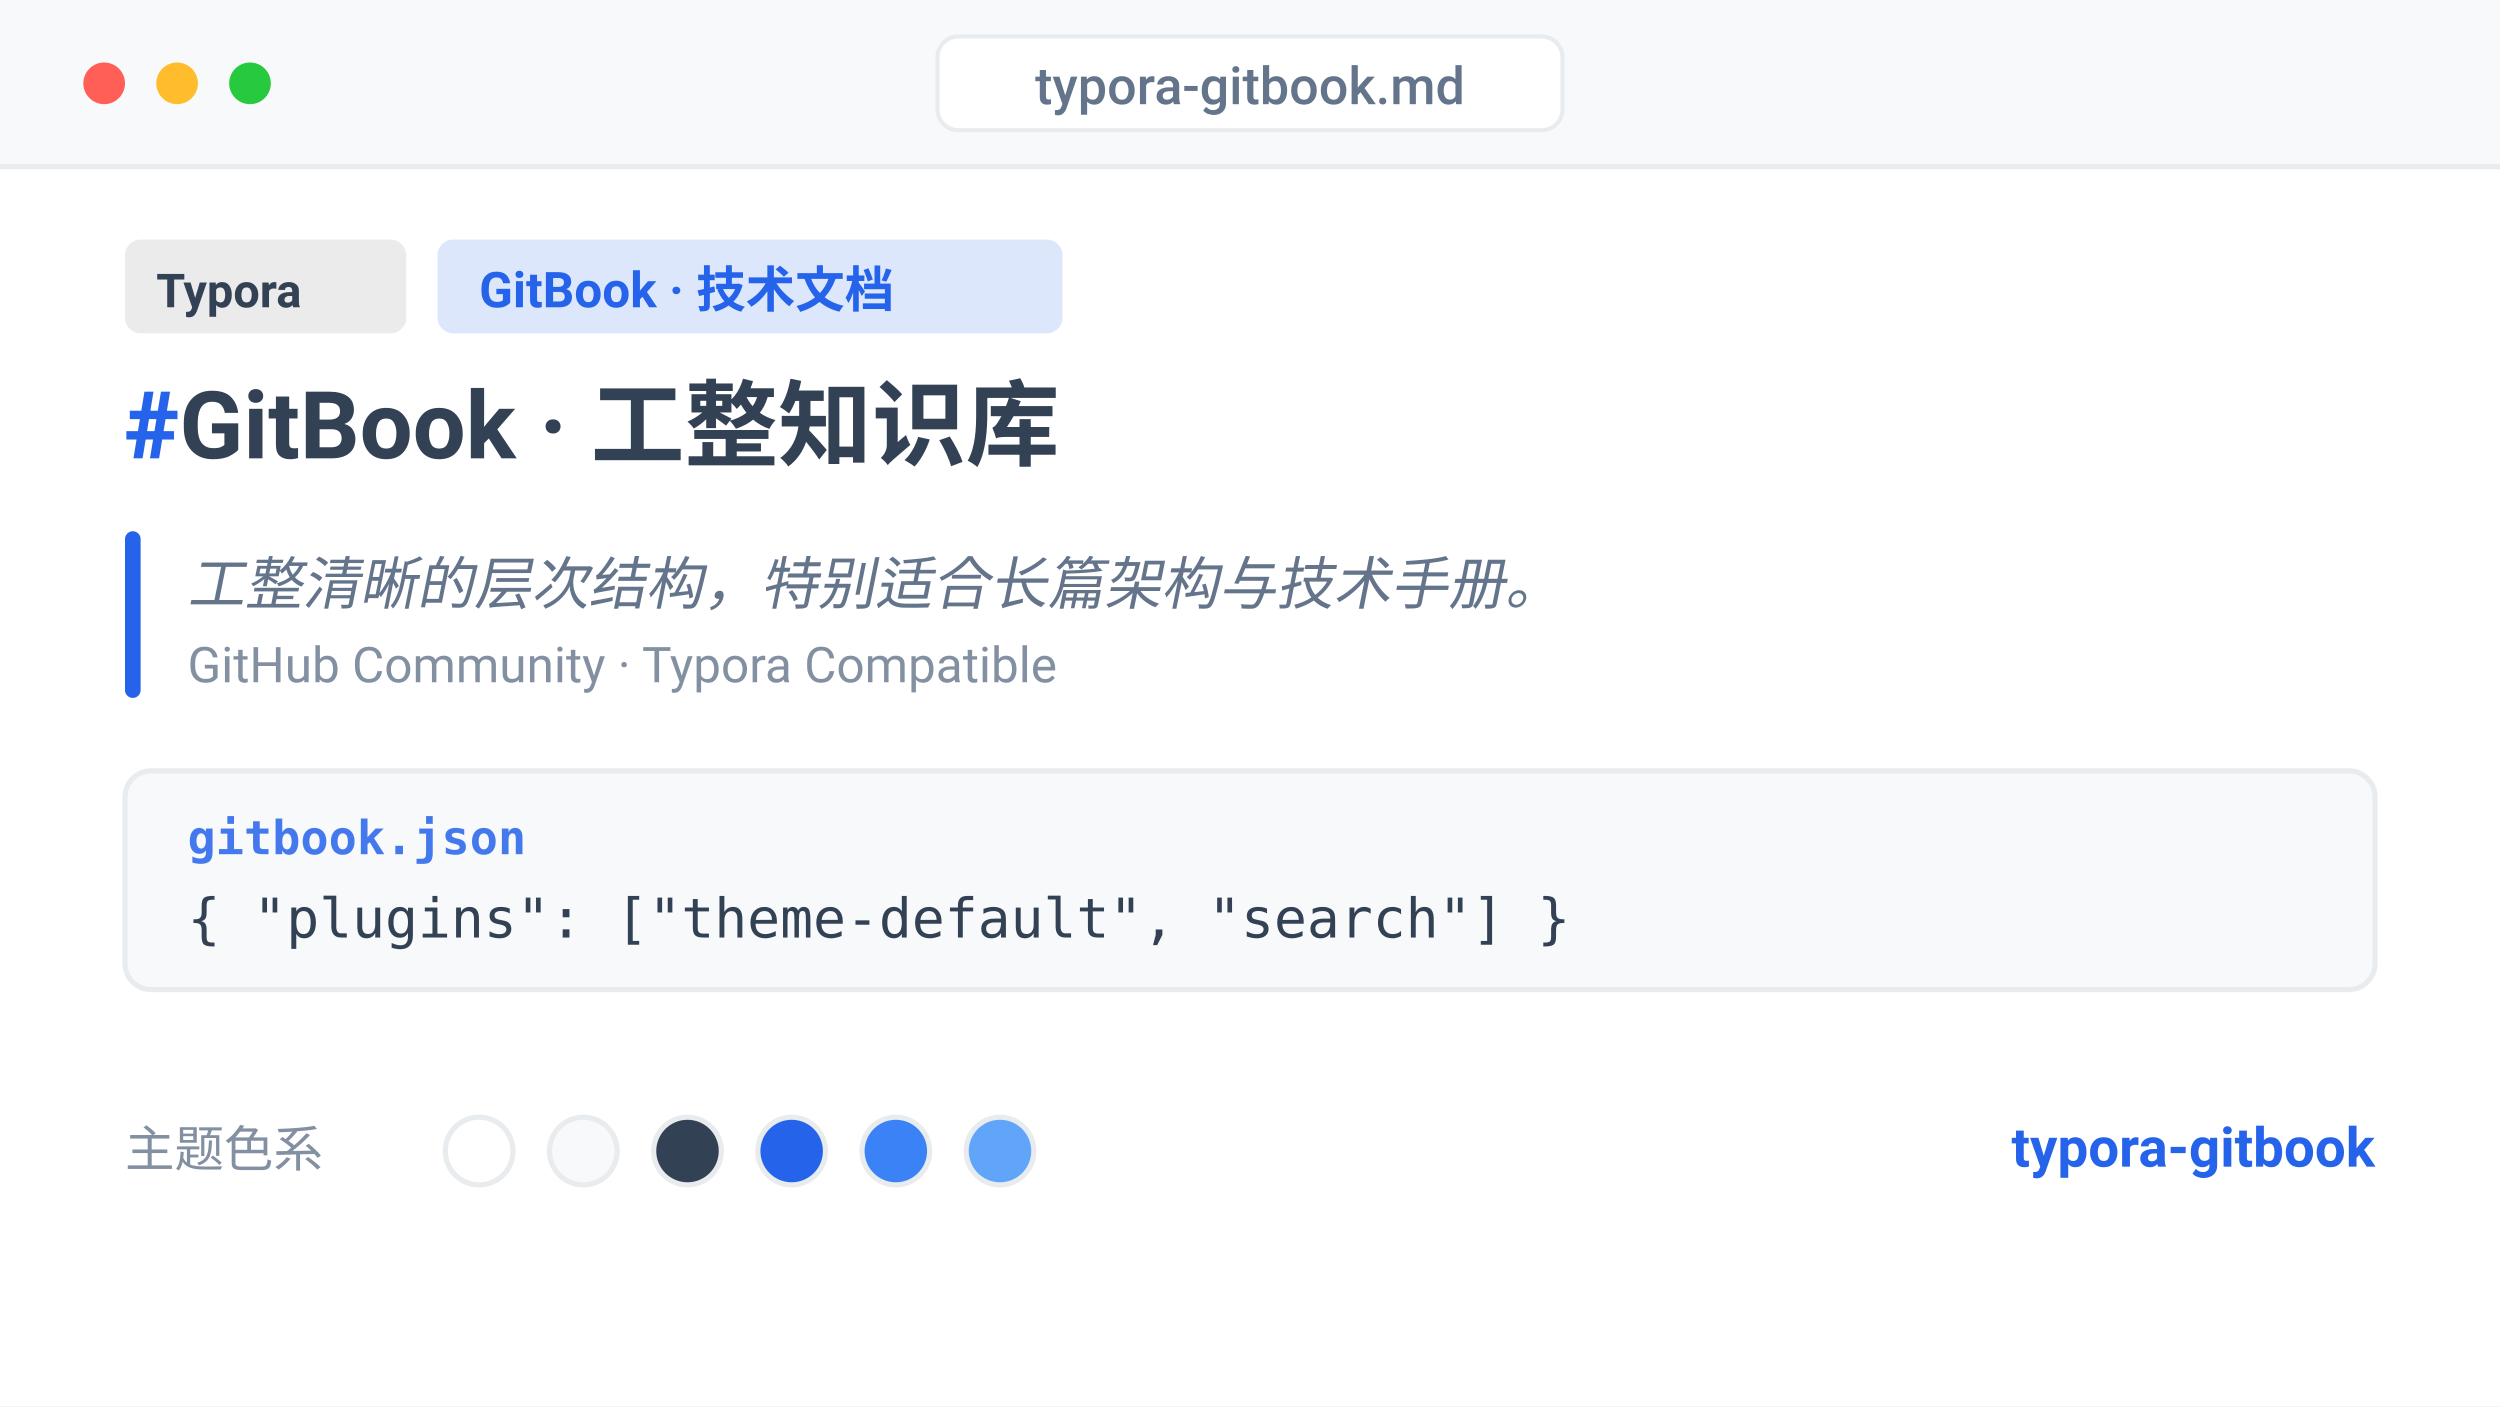
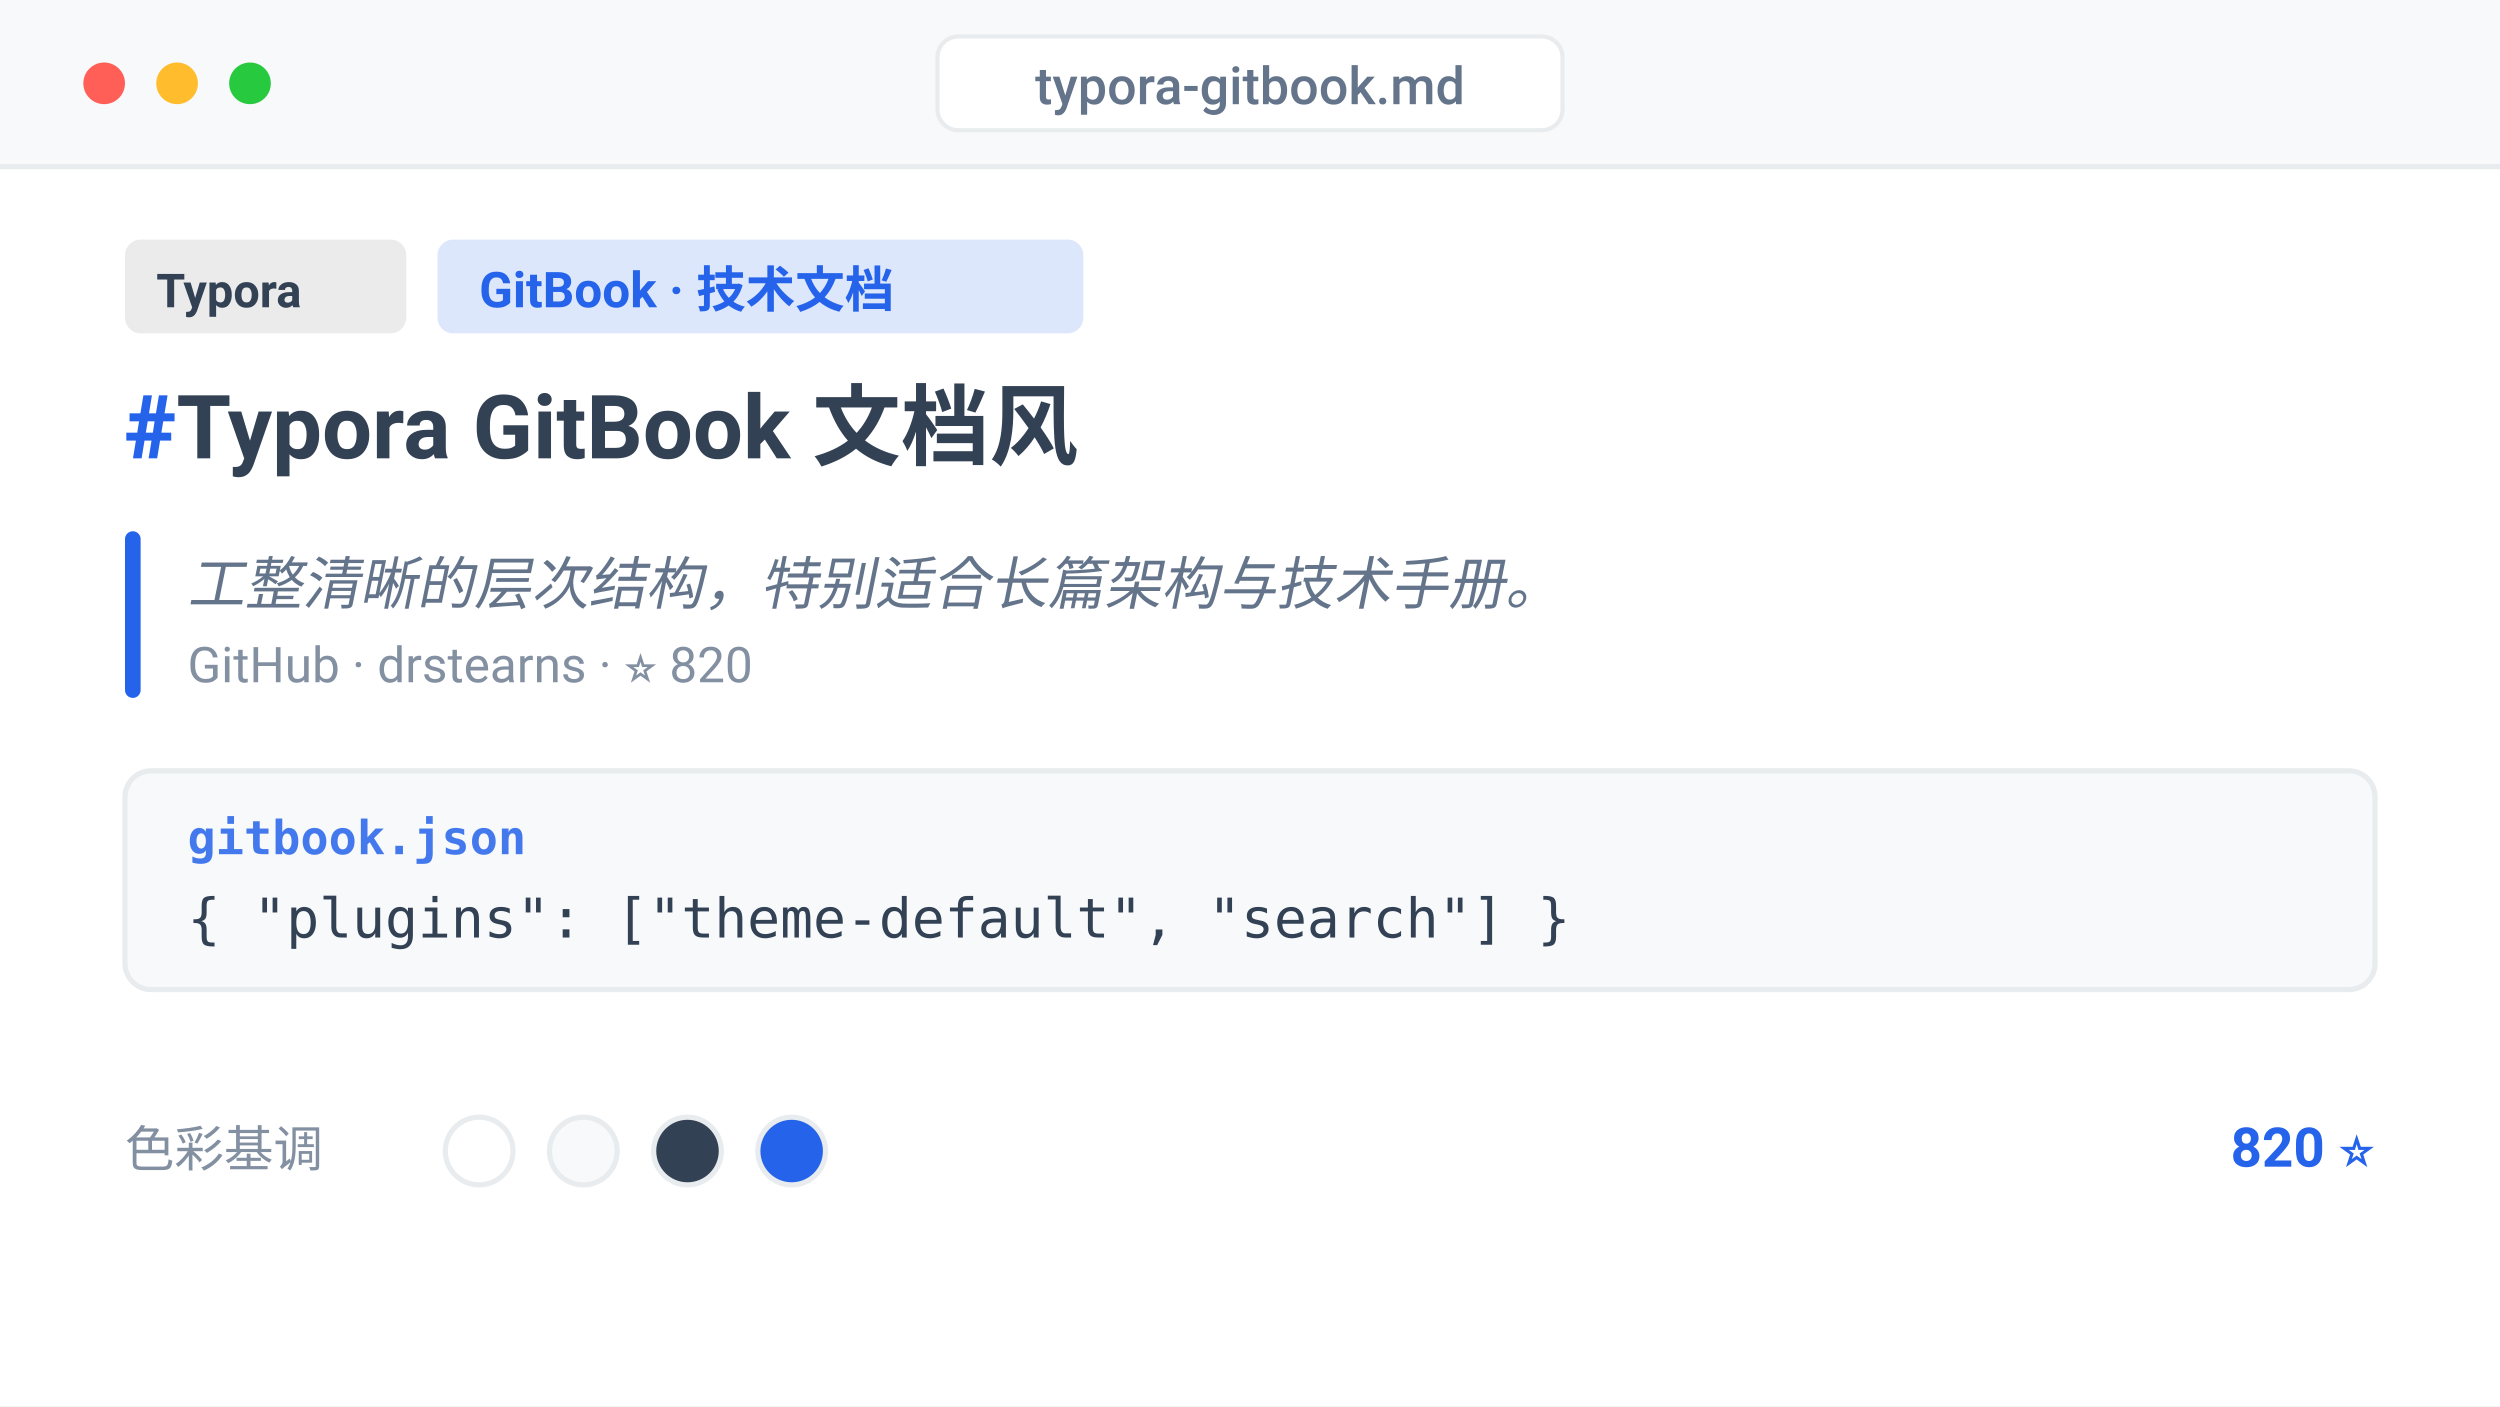
<svg xmlns="http://www.w3.org/2000/svg" viewBox="0 0 480 270" width="480" height="270">
  <rect width="480" height="270" fill="#ffffff" />
  <rect width="480" height="32" fill="#f7f9fa" />
  <line x1="0" y1="32" x2="480" y2="32" stroke="#e8ecee" stroke-width="1" />
  <circle cx="20" cy="16" r="4" fill="#ff5f56" />
  <circle cx="34" cy="16" r="4" fill="#ffbd2e" />
  <circle cx="48" cy="16" r="4" fill="#27c93f" />
  <rect x="180" y="7" width="120" height="18" rx="4" fill="#ffffff" stroke="#e8ecee" stroke-width="0.8" />
  <text x="240" y="20" fill="#64748b" font-family="-apple-system, BlinkMacSystemFont, 'Segoe UI', Roboto, 'PingFang SC', sans-serif" font-size="10" text-anchor="middle" font-weight="500">typora-gitbook.md</text>
  <g transform="translate(24, 46)">
    <rect x="0" y="0" width="54" height="18" rx="3" fill="#000000" opacity="0.08" />
    <text x="6" y="13" fill="#334155" font-family="-apple-system, BlinkMacSystemFont, 'Segoe UI', Roboto, 'PingFang SC', sans-serif" font-size="9" font-weight="700">Typora</text>
-     <rect x="60" y="0" width="120" height="18" rx="3" fill="#2563eb" opacity="0.16" />
+     <rect x="60" y="0" width="124" height="18" rx="3" fill="#2563eb" opacity="0.16" />
    <text x="68" y="13" fill="#2563eb" font-family="-apple-system, BlinkMacSystemFont, 'Segoe UI', Roboto, 'PingFang SC', sans-serif" font-size="9.5" font-weight="600">GitBook · 技术文档</text>
-     <text x="0" y="42" fill="#334155" font-family="-apple-system, BlinkMacSystemFont, 'Segoe UI', Roboto, 'PingFang SC', sans-serif" font-size="18" font-weight="700">
-       <tspan fill="#2563eb" font-weight="800"># </tspan>GitBook · 工整知识库
+     <text x="0" y="42" fill="#334155" font-family="-apple-system, BlinkMacSystemFont, 'Segoe UI', Roboto, 'PingFang SC', sans-serif" font-size="17" font-weight="700">
+       <tspan fill="#2563eb" font-weight="800"># </tspan>Typora GitBook 文档风
    </text>
    <g transform="translate(0, 56)">
      <rect x="0" y="0" width="3" height="32" fill="#2563eb" rx="1.5" />
      <text x="12" y="14" fill="#64748b" font-family="-apple-system, BlinkMacSystemFont, 'Segoe UI', Roboto, 'PingFang SC', sans-serif" font-size="11" font-style="italic">
        工整清晰的层次结构，特别适合长篇架构与技术手册。
      </text>
      <text x="12" y="29" fill="#64748b" font-family="-apple-system, BlinkMacSystemFont, 'Segoe UI', Roboto, 'PingFang SC', sans-serif" font-size="9.5" opacity="0.8">
-         GitHub Community · Typora Compatible
+         GitHub · drstearns · ⭐ 820
      </text>
    </g>
    <g transform="translate(0, 102)">
      <rect x="0" y="0" width="432" height="42" rx="5" fill="#f7f9fa" stroke="#e8ecee" stroke-width="1" />
      <text x="12" y="16" fill="#2563eb" font-family="'Fira Code', 'JetBrains Mono', Consolas, monospace" font-size="9" font-weight="600" opacity="0.85">gitbook.json</text>
      <text x="12" y="32" fill="#334155" font-family="'Fira Code', 'JetBrains Mono', Consolas, monospace" font-size="10.5">{ "plugins": ["theme-default", "search"] }</text>
    </g>
    <g transform="translate(0, 160)">
-       <text x="0" y="18" fill="#64748b" font-family="-apple-system, BlinkMacSystemFont, 'Segoe UI', Roboto, 'PingFang SC', sans-serif" font-size="9.5" opacity="0.8">主题色系</text>
+       <text x="0" y="18" fill="#64748b" font-family="-apple-system, BlinkMacSystemFont, 'Segoe UI', Roboto, 'PingFang SC', sans-serif" font-size="9.5" opacity="0.8">色彩基调</text>
      <circle cx="68" cy="15" r="6.5" fill="#ffffff" stroke="#e8ecee" stroke-width="1" />
      <circle cx="88" cy="15" r="6.5" fill="#f7f9fa" stroke="#e8ecee" stroke-width="1" />
      <circle cx="108" cy="15" r="6.5" fill="#334155" stroke="#e8ecee" stroke-width="1" />
      <circle cx="128" cy="15" r="6.5" fill="#2563eb" stroke="#e8ecee" stroke-width="1" />
-       <circle cx="148" cy="15" r="6.5" fill="#3b82f6" stroke="#e8ecee" stroke-width="1" />
-       <circle cx="168" cy="15" r="6.5" fill="#60a5fa" stroke="#e8ecee" stroke-width="1" />
-       <text x="432" y="18" fill="#2563eb" font-family="-apple-system, BlinkMacSystemFont, 'Segoe UI', Roboto, 'PingFang SC', sans-serif" font-size="10.5" text-anchor="end" font-weight="600">typora-gitbook</text>
+       <text x="432" y="18" fill="#2563eb" font-family="-apple-system, BlinkMacSystemFont, 'Segoe UI', Roboto, 'PingFang SC', sans-serif" font-size="10.5" text-anchor="end" font-weight="600">820 ⭐</text>
    </g>
  </g>
</svg>
